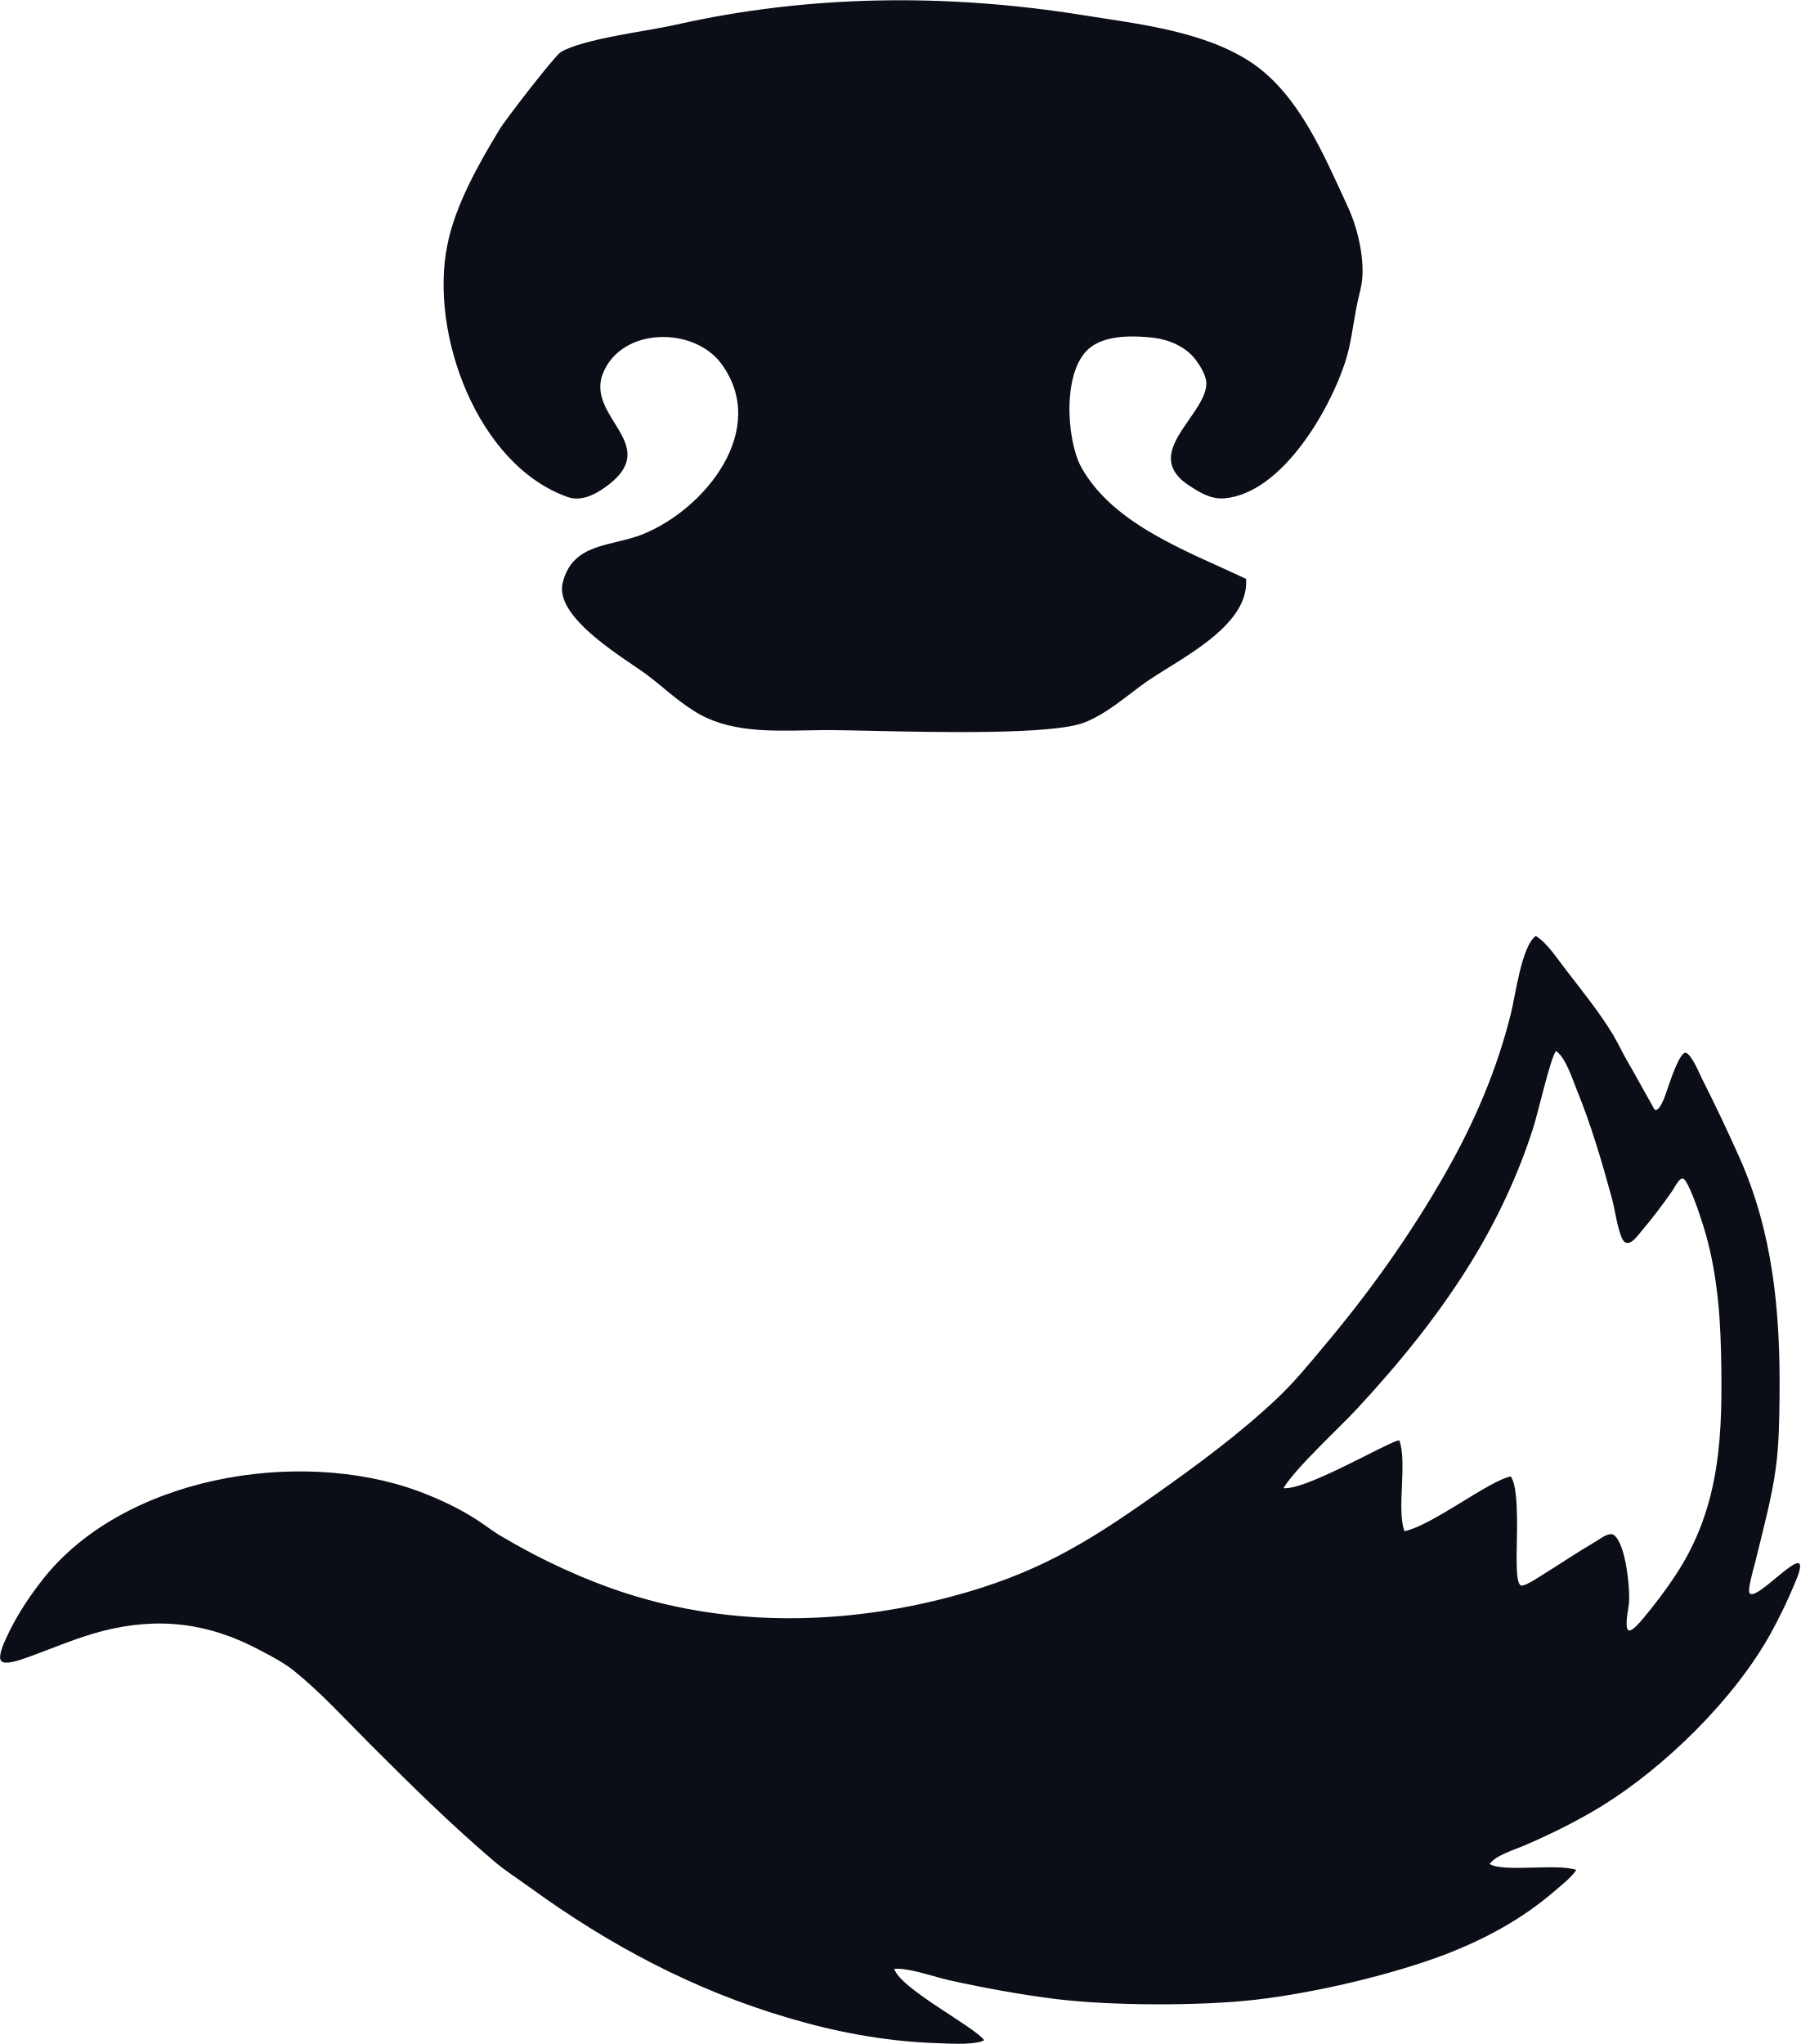
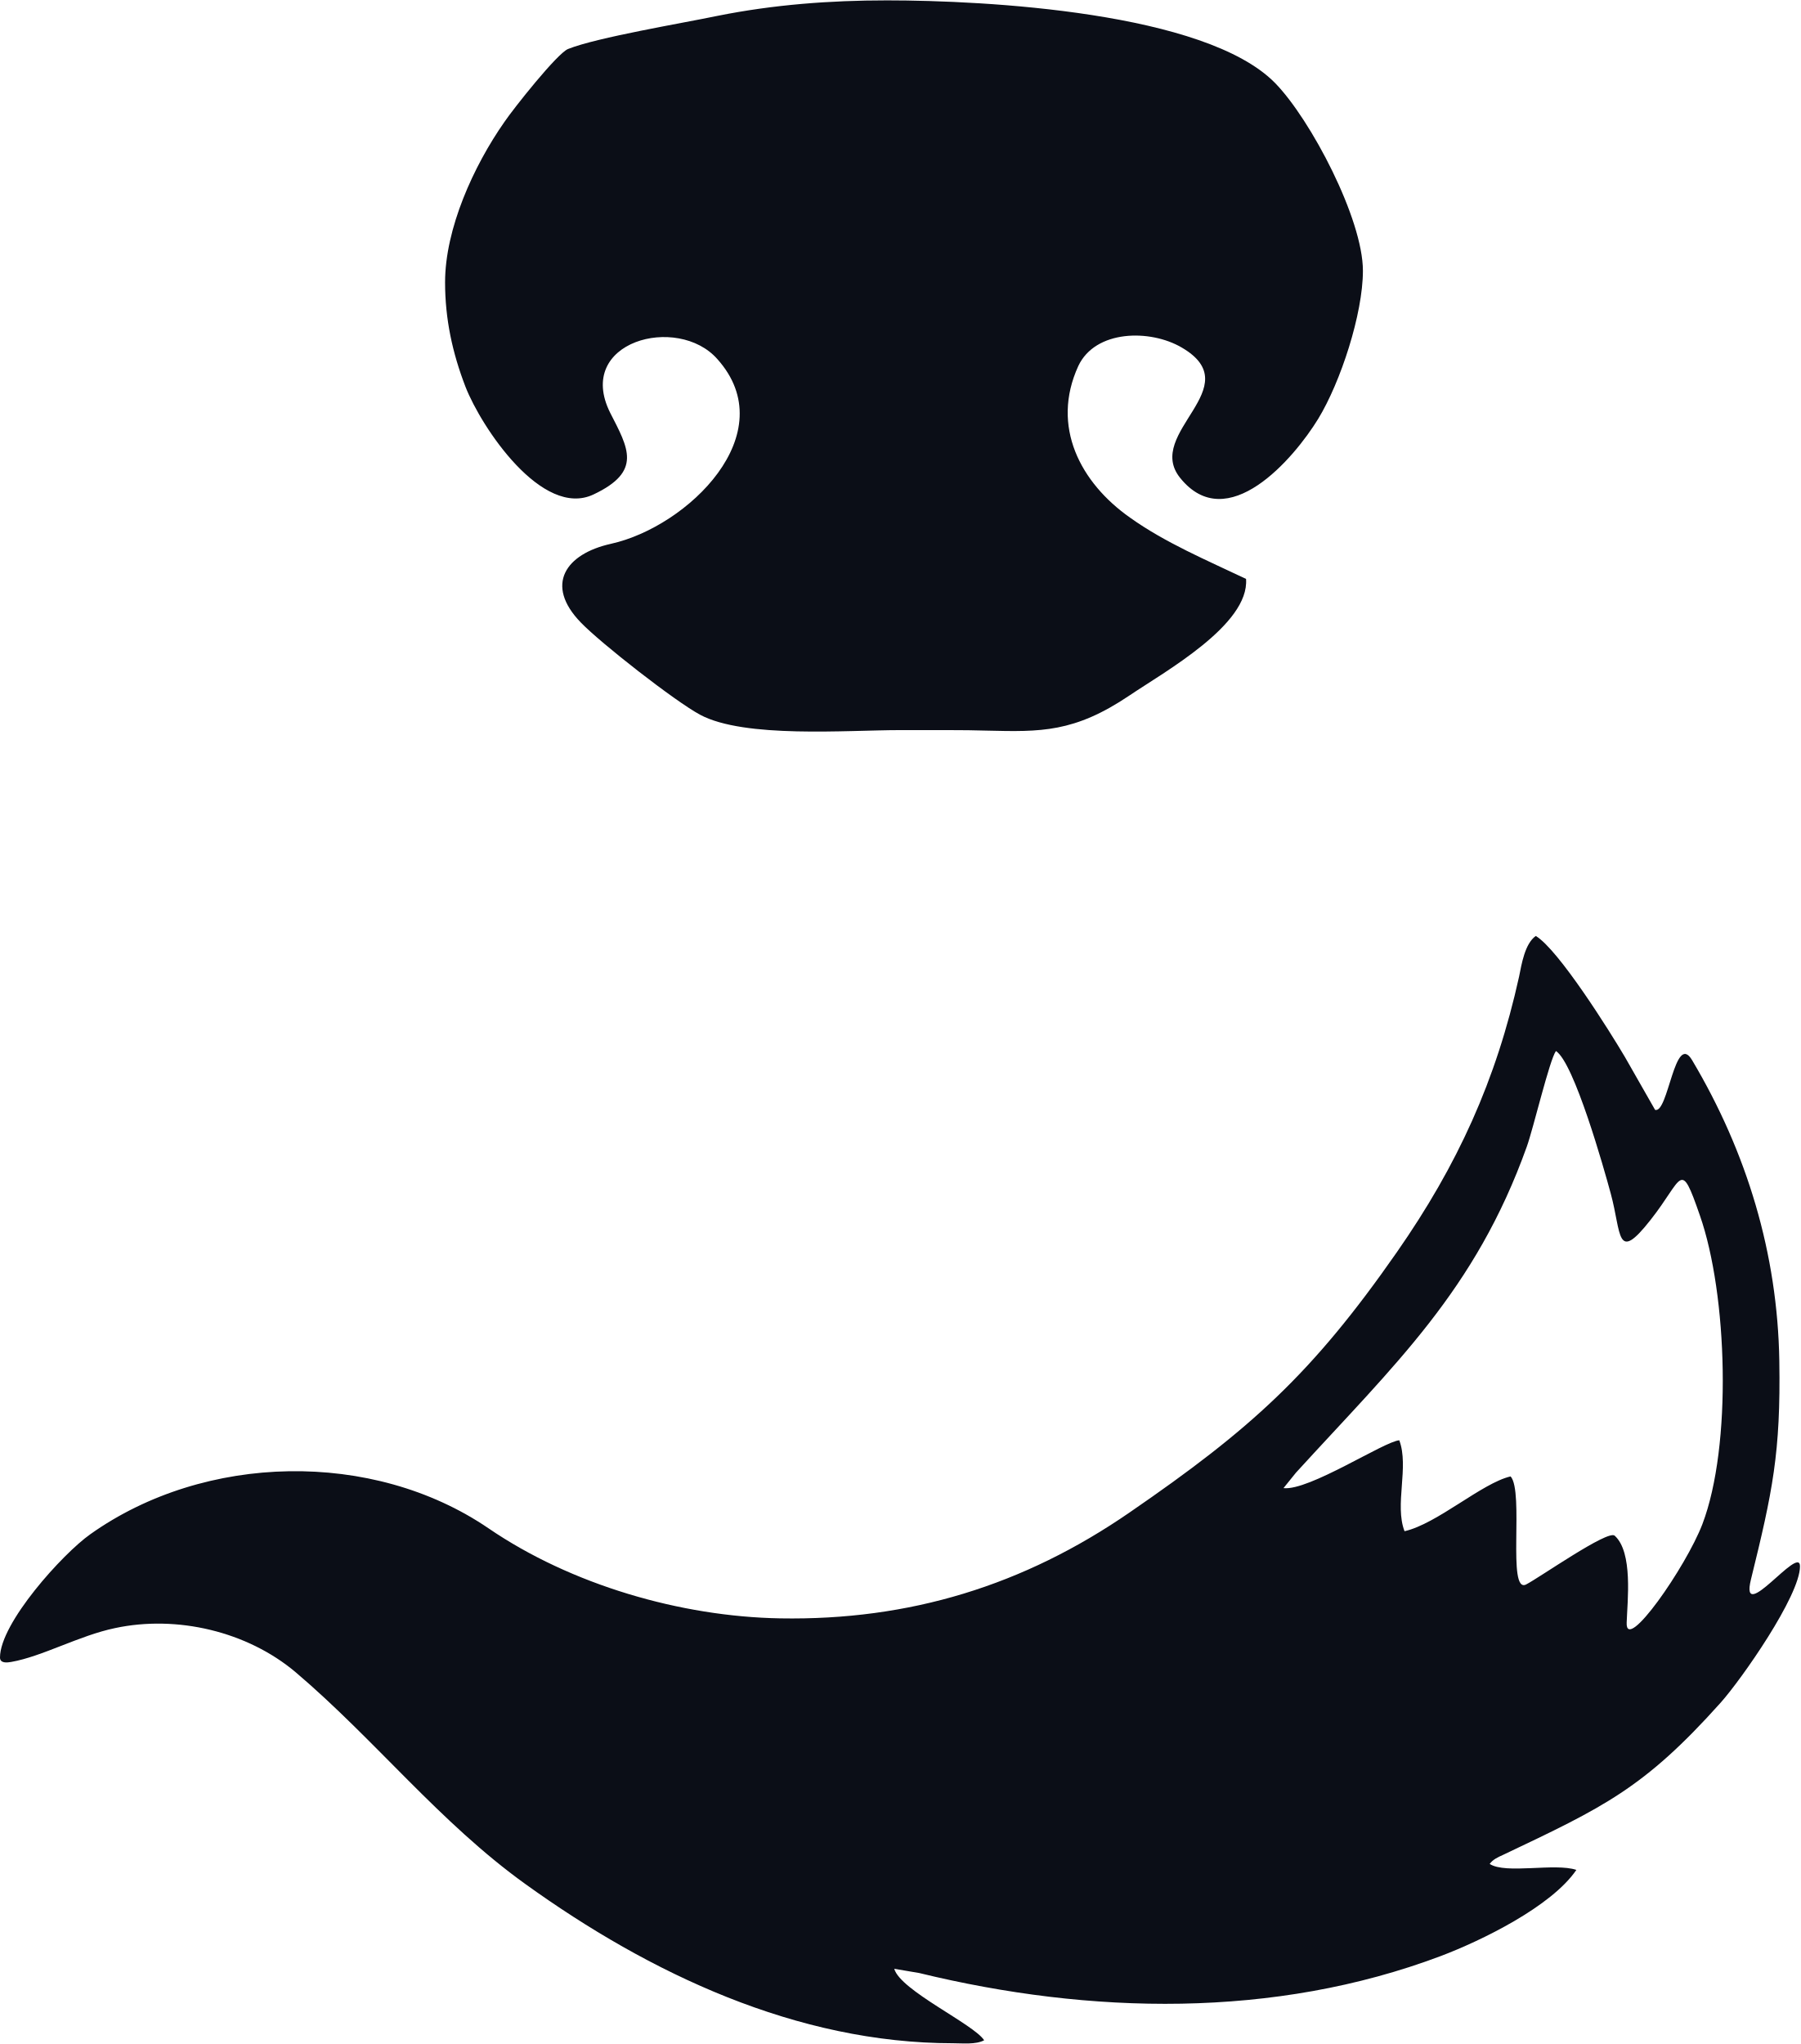
<svg xmlns="http://www.w3.org/2000/svg" viewBox="0 0 810.58 920.25" width="810.58" height="920.25">
-   <path fill="#0B0E17" d="M691.5 421.39C696.66 424.42 701.81 432.49 705.51 437.2C712.69 446.51 720.2 455.81 726.26 465.79C728.72 469.94 730.74 474.43 733.21 478.58C734.44 480.59 744.87 499.43 744.98 499.54C746.62 500.51 748.18 497 748.94 495.28C749.06 495 749.17 494.77 749.24 494.61C749.53 493.95 750 492.58 750.59 490.85C752.8 484.36 756.77 472.76 759.34 474.09C761.91 475.32 765.17 483.28 766.51 485.98C772.23 497.3 777.73 508.85 782.88 520.4C798.36 554.71 801.61 590.7 801.27 627.82C801.16 638.81 801.05 650.02 799.59 660.9C797.8 674.13 794.21 687.36 791.07 700.25C789.95 705.19 788.27 710.12 787.59 715.05C786.76 721.1 793.25 715.72 799.54 710.51C804.22 706.64 808.79 702.85 810.13 703.95C811.4 705.11 809.19 710.34 808.46 712.08C808.41 712.19 808.37 712.28 808.34 712.36C805.08 720.32 801.27 728.17 797.12 735.69C780.86 764.95 749.81 795.45 721.32 813.06C710.34 819.78 698.79 825.5 686.9 830.66C682.53 832.57 673.45 835.26 670.75 839.18C673.89 841.25 682.13 841.04 690.51 840.83C698 840.64 705.6 840.44 709.78 841.87C707.31 845.46 703.5 848.38 700.24 851.18C685.33 864.07 668.85 872.93 650.57 880C626.02 889.3 591.7 897.26 565.58 900.29C540.57 903.21 499.98 903.09 474.98 899.95C459.06 897.94 443.13 895.02 427.44 891.55C425.36 891.08 422.95 890.41 420.41 889.7C414.32 887.99 407.48 886.07 402.65 886.39C405.12 895.25 439.43 912.85 443.13 918.57C439.34 920.6 429.76 920.2 423.43 919.93C422.08 919.87 420.89 919.82 419.92 919.8C397.83 918.9 375.97 914.76 354.89 908.48C312.5 896.03 274.38 875.73 238.84 849.95C233.45 846.02 227.73 842.43 222.58 838.06C203.07 821.46 184.79 803.41 166.74 785.36C155.52 774.15 144.65 762.15 132.43 752.28C127.83 748.58 122.22 745.67 117.06 742.97C94.08 730.64 71.43 727.84 46.09 734.34C34.42 737.37 23.55 742.19 12.22 746.23C12.07 746.28 11.9 746.34 11.7 746.41C8.99 747.38 2.24 749.78 0.56 747.8C-1.03 746 1.49 740.39 2.53 738.07C2.59 737.94 2.64 737.82 2.69 737.7C6.73 728.73 12.22 720.21 18.17 712.48C54.27 664.82 134.33 651.48 188.27 671.32C197.35 674.69 206.77 679.06 214.84 684.33C218.65 686.8 222.13 689.6 226.05 691.84C243.66 702.27 262.72 711.13 282.12 717.41C329.44 732.55 380.34 731.54 428.11 718.87C465.78 708.89 488.32 695.43 519.72 673.23C538.78 659.78 557.73 645.87 574.77 629.84C582.28 622.77 588.79 614.92 595.4 606.96C616.26 582.29 634.76 556.39 650.8 528.25C663.69 505.71 674.01 481.72 680.29 456.37C682.3 448.53 685.11 425.88 691.5 421.39ZM561.05 260.64C562.34 278.13 541.38 291.12 525.63 300.89C522.3 302.95 519.21 304.87 516.6 306.66C507.22 313.25 498.72 321.24 487.95 325.41C473.29 330.82 422.24 329.69 391.48 329.02C384.72 328.87 378.93 328.74 374.73 328.71C371.07 328.68 367.28 328.75 363.42 328.83C345.91 329.18 327.05 329.56 312.4 320.03C304.58 315.16 298.16 308.91 290.69 303.36C289.24 302.31 287.42 301.08 285.37 299.68C272.39 290.87 250.06 275.72 253.36 262.38C257.87 244.14 275.24 246.23 289.48 240.5C317.43 229.21 346.43 193.44 324.9 163.92C312.57 146.9 279.75 147.08 271.42 168.26C268.19 176.65 272.54 183.68 276.71 190.41C282.64 199.97 288.19 208.94 271.07 220.35C266.38 223.48 260.65 225.74 255.27 223.65C214.81 209.07 193.28 150.03 201.44 110.26C204.91 92.55 215.5 73.8 224.88 58.34C227.31 54.18 249.71 25.18 252.49 23.44C262.91 17.36 291.39 14.07 304.41 11.11C364.32 -2.43 426.65 -2.95 487.26 6.77C512.26 10.77 542.13 13.89 563.66 28.3C585.02 42.72 596.3 70.33 606.72 92.73C610.89 101.58 613.67 113.04 613.5 122.77C613.5 128.32 611.76 133.01 610.72 138.57C609.15 146.73 608.29 155.06 605.68 163.05C598.56 184.93 577.2 221.92 551.5 224.35C545.08 224.87 540.22 221.74 535.18 218.44C521.27 209.17 528.42 198.91 535.38 188.92C539.37 183.2 543.3 177.57 543.17 172.25C543 168.78 540.22 164.44 538.13 161.66C533.79 156.11 526.5 152.98 519.73 152.11C511.05 151.07 499.06 150.72 491.6 155.93C478.05 165.31 479.96 197.78 486.91 210.46C501.49 236.5 535.18 248.31 561.05 260.64ZM700.58 473.19C697.89 477.01 692.51 501.23 690.26 508.07C683.54 529.03 674.12 549.1 662.57 567.94C647.77 592.05 629.83 614.03 610.65 634.66C602.47 643.4 583.29 661.01 577.91 669.98C584.48 670.7 602.42 661.67 615.51 655.08C622.77 651.43 628.53 648.53 630.05 648.45C631.9 653.39 631.56 661.25 631.23 669.06C630.89 676.86 630.56 684.62 632.41 689.38C645.19 686.57 669.97 666.95 680.17 664.71C683.56 668.47 683.16 686.67 682.94 696.54C682.9 698.44 682.86 700.03 682.86 701.15C682.88 701.56 682.89 702.17 682.9 702.9C682.93 706.36 682.99 712.6 684.66 713.71C685.85 714.53 690.54 711.55 693.08 709.94C693.66 709.57 694.12 709.28 694.41 709.11C702.37 704.18 710.11 698.91 718.18 694.2C718.52 694 718.93 693.73 719.39 693.43C721.56 692.01 724.84 689.86 726.59 691.06C732.09 694.76 734.11 715.95 733.43 722.23C733.4 722.51 733.33 722.96 733.23 723.53C732.72 726.66 731.61 733.34 733.32 734C734.71 734.6 737.76 731.08 739.15 729.48C739.33 729.27 739.48 729.09 739.6 728.96C744.87 722.68 749.92 716.06 754.4 709.22C775.03 678.16 775.71 644.97 774.92 608.98C774.47 588.35 772.46 567.83 765.73 548.21C764.94 545.63 759.9 530.94 757.77 530.6C756.39 530.34 754.81 533.06 753.75 534.9C753.43 535.45 753.15 535.92 752.94 536.21C748.57 542.49 743.86 548.66 738.93 554.49C738.8 554.64 738.65 554.83 738.49 555.03C736.83 557.15 733.54 561.31 731.19 558.86C728.72 556.17 727.04 544.06 725.92 540.02C721.32 523.2 716.5 506.61 709.89 490.46C707.98 485.75 704.84 475.88 700.58 473.19Z" />
+   <path fill="#0B0E17" d="     M691.5,421.39 C701.7,427.44 724.91,464.45 731.64,475.88 L745.21,499.66       C751.15,501.67 754.07,464.11 761.91,477.34 C786.58,518.83 800.38,564.47 801.16,612.68       C801.83,654.06 798.13,671.55 788.38,711.13 C783.22,732.21 810.47,695.1 810.47,705.19       C810.47,718.42 784.12,756.09 774.7,766.63 C740.16,805.21 722,813.62 676.7,835.14       C674.45,836.15 672.21,837.16 670.75,839.18 C677.93,843.89 700.13,838.62 709.78,841.87       C698.56,858.36 667.05,873.72 648.67,880.67 C573.65,908.92 490.79,907.02 413.87,888.29       L402.65,886.39 C405.35,896.14 438.42,911.28 443.13,918.57       C439.32,920.59 433.38,919.91 429.12,919.91 C358.81,919.91 292.54,888.52 236.59,848.26       C197.91,820.46 169.09,783.45 133.21,752.95 C111.34,734.45 79.61,727.05 51.8,733       C35.66,736.36 19.06,745.78 5.05,748.24 C3.14,748.58 0,748.92 0,746.23       C0,730.75 28.26,699.47 40.7,690.72 C92.17,654.17 167.86,652.6 219.89,688.03       C257.11,713.48 306.45,727.84 351.3,728.62 C409.49,729.63 460.96,713.82 508.73,680.86       C563.22,643.4 590.81,618.51 628.93,563.79 C656.29,524.55 673.67,486.42 683.99,439.67       C685.11,434.17 686.56,424.87 691.5,421.39 Z     M561.05,260.64 C562.62,281.3 524.24,302.49 508.61,313.08       C483.7,329.88 468.59,329.52 444.33,328.94 L444.33,328.94       C439,328.81 433.24,328.68 426.83,328.71 L405.12,328.71       C381.51,328.71 335.14,332.53 315.17,321.76 C303.89,315.68 270.55,289.64 261.52,280.26       C245.02,263.24 254.75,249.35 275.06,244.84 C309.62,237.2 353.03,195.18 322.99,161.66       C305.1,141.35 258.74,153.67 274.72,185.8 C282.88,201.77 289.3,212.19 267.25,222.61       C244.15,233.55 216.72,192.4 209.6,174.16 C203.7,158.88 200.4,143.6 200.4,127.11       C200.4,102.97 213.25,74.67 227.14,54.87 C231.13,48.97 250.93,23.96 255.79,22.05       C268.81,16.84 307.36,10.42 323.16,7.12 C348.34,2.08 373.69,0.17 399.39,0.17       C443.67,0.17 542.65,5.38 574.08,37.33 C590.23,53.83 613.67,98.63 613.67,121.9       C613.67,141.35 603.6,172.08 593.53,188.58 C582.59,206.46 552.55,241.54 531.36,215.14       C515.04,194.83 562.79,174.34 532.06,156.45 C517.82,148.12 493.16,148.47 485.52,164.79       C473.02,192.05 486.56,217.4 508.79,233.03 C524.59,244.32 543.52,252.3 561.05,260.64 Z     M700.58,473.19 C697.67,477.23 690.38,508.18 687.46,516.25       C664.25,581.06 628.03,614.25 583.52,663.03 L577.91,669.98       C589.35,671.32 623.32,648.9 630.05,648.45 C634.54,660.45 627.81,677.49 632.41,689.38       C646.98,686.13 667.39,667.62 680.17,664.71 C686.34,671.55 678.49,717.63 687.13,713.37       C693.07,710.35 724.02,688.59 727.04,691.4 C735.34,698.91 732.76,720.66 732.43,730.53       C731.86,744.66 759.11,705.52 766.51,686.24 C779.97,650.92 777.84,582.74 765.39,547.2       C756.42,521.3 757.99,530.49 743.19,549.22 C727.6,569.06 730.18,555.38 725.25,537.33       C722.22,526.12 708.77,478.46 700.58,473.19 Z" />
</svg>
